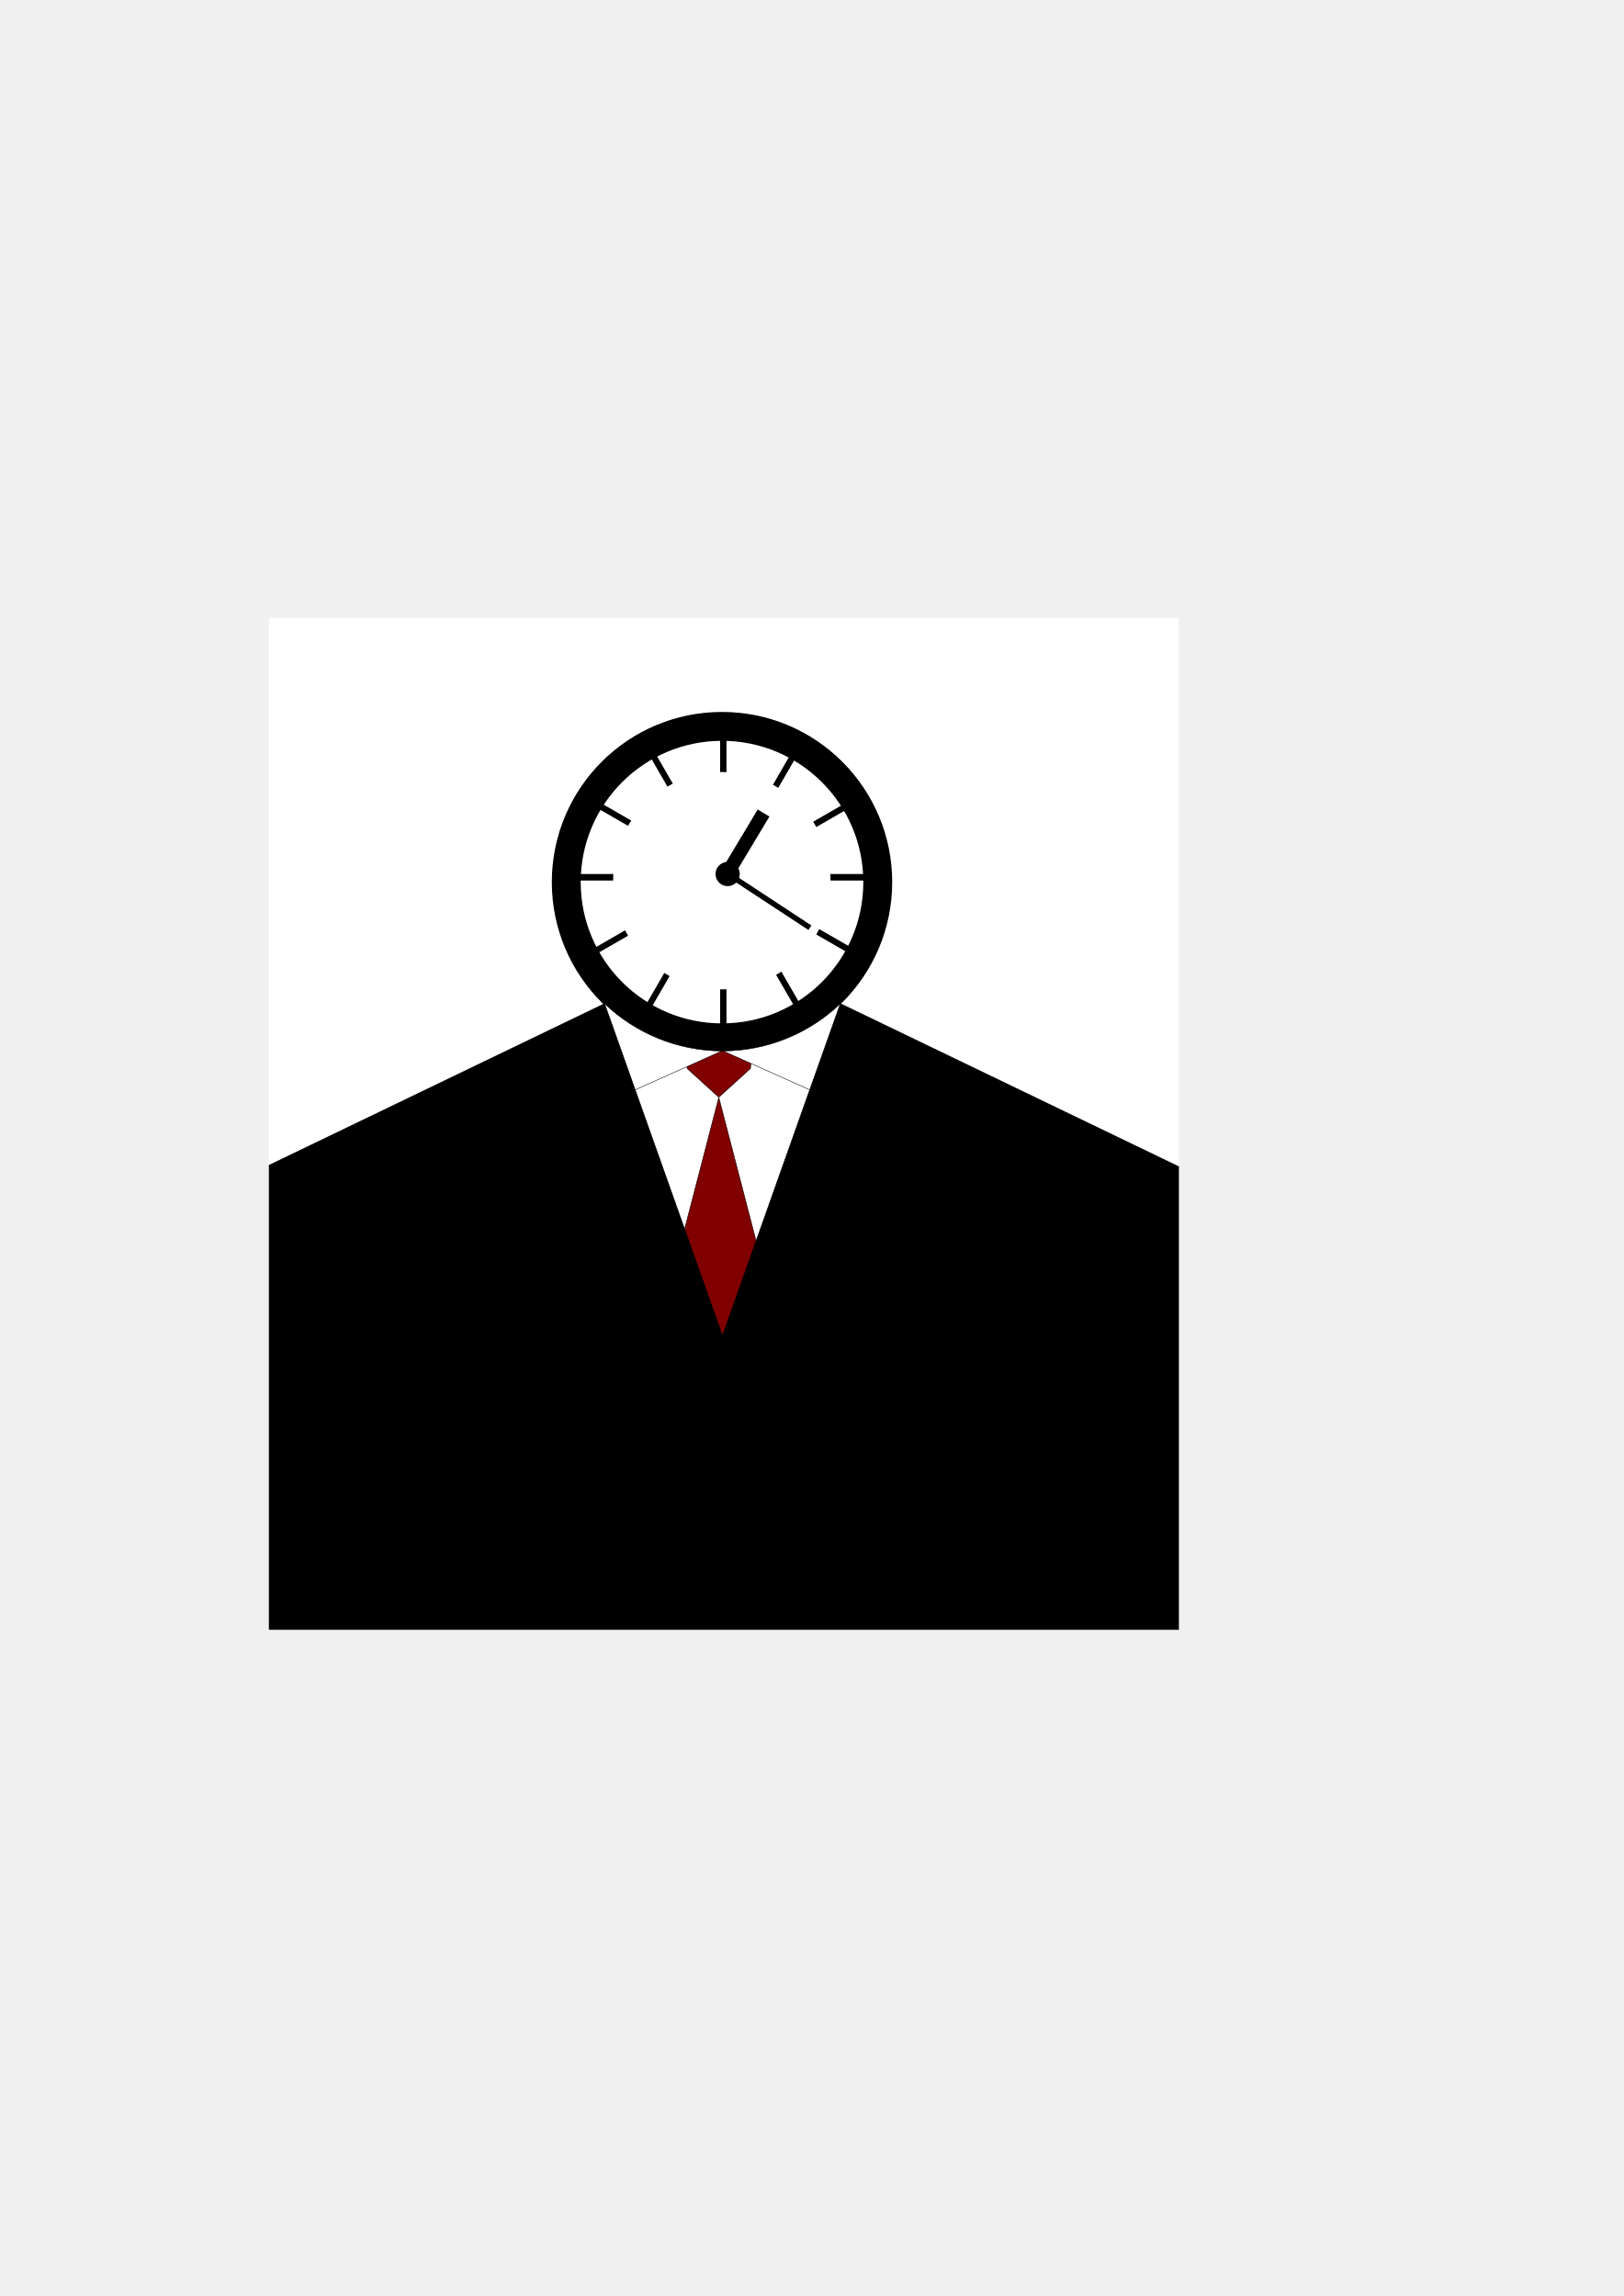
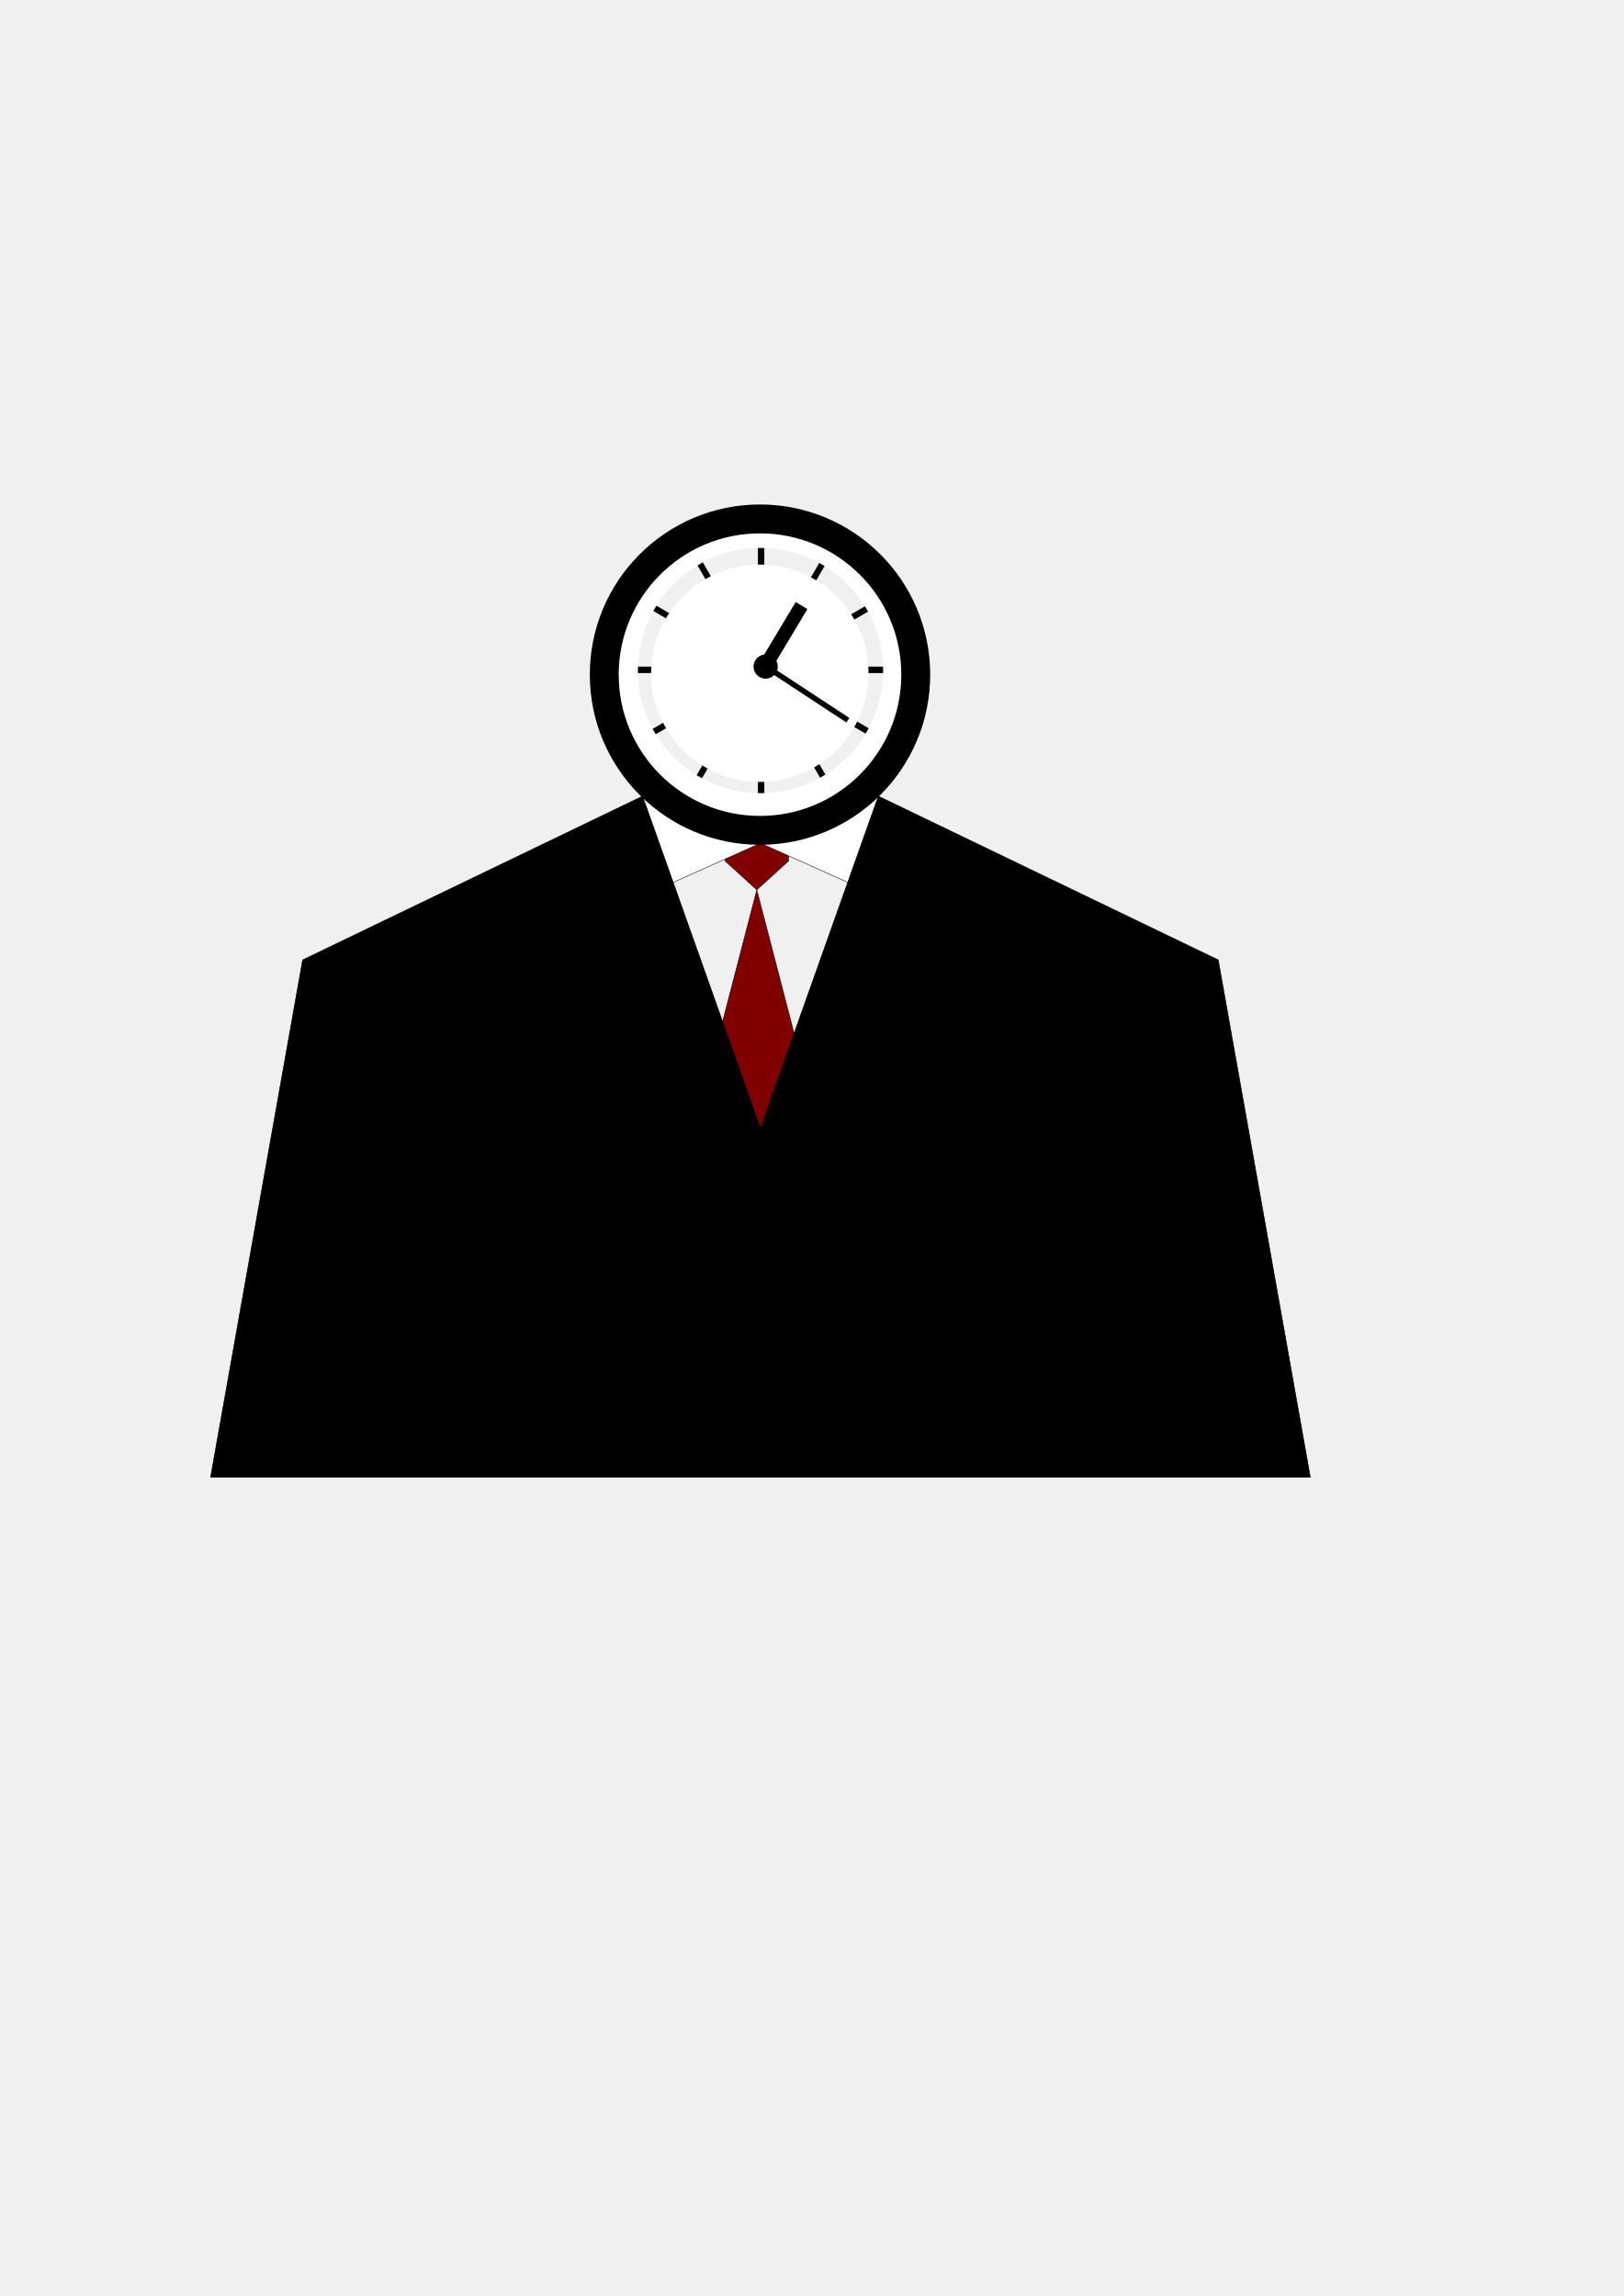
<svg xmlns="http://www.w3.org/2000/svg" width="210mm" height="297mm" viewBox="0 0 210 297" version="1.1" id="svg8">
  <defs id="defs2">
    <clipPath clipPathUnits="userSpaceOnUse" id="clipPath4916">
      <rect style="opacity:1;fill:none;fill-opacity:1;stroke:#000000;stroke-width:2.002;stroke-miterlimit:4;stroke-dasharray:none" id="rect4918" width="506.488" height="563.308" x="-163.286" y="-59.177" />
    </clipPath>
  </defs>
  <g id="layer1">
    <g id="g4804">
-       <g id="g4875" clip-path="url(#clipPath4916)" transform="matrix(0.2323833,0,0,0.2323833,72.71869,93.66981)">
-         <rect transform="scale(-1,1)" y="-238.332" x="-573.502" height="883.604" width="970.678" id="rect4485" style="opacity:1;fill:#ffffff;fill-opacity:1;stroke:#000000;stroke-width:10.095;stroke-miterlimit:4;stroke-dasharray:none" />
-         <g id="g4585" transform="matrix(1.274679,0,0,1.274679,132.5223,-113.4994)">
-           <g transform="matrix(1.342954,0,0,1.342954,-2.063666,-48.55365)" id="g4561">
-             <path style="opacity:1;fill:none;fill-opacity:1;stroke:#000000;stroke-width:9.391;stroke-miterlimit:4;stroke-dasharray:none" d="m 26.697,153.829 a 50.636,50.636 0 0 1 -50.636,50.636 50.636,50.636 0 0 1 -50.636,-50.636 50.636,50.636 0 0 1 50.636,-50.636 50.636,50.636 0 0 1 50.636,50.636 z" id="path4487-3" />
-             <g id="g4530" transform="matrix(1.339729,0,0,1.339729,-55.77425,-77.72377)" style="stroke-width:1.493;stroke-miterlimit:4;stroke-dasharray:none">
-               <path id="path4490" d="M 24.054,134.634 V 209.737" style="fill:none;stroke:#000000;stroke-width:1.493;stroke-linecap:butt;stroke-linejoin:miter;stroke-miterlimit:4;stroke-dasharray:none;stroke-opacity:1" />
-               <path id="path4492" d="M 62.007,171.651 H -15.903" style="fill:none;stroke:#000000;stroke-width:1.493;stroke-linecap:butt;stroke-linejoin:miter;stroke-miterlimit:4;stroke-dasharray:none;stroke-opacity:1" />
-               <path id="path4494" d="m 57.463,152.36 -67.857,39.177" style="fill:none;stroke:#000000;stroke-width:1.493;stroke-linecap:butt;stroke-linejoin:miter;stroke-miterlimit:4;stroke-dasharray:none;stroke-opacity:1" />
-               <path id="path4496" d="M 43.369,138.156 1.118,211.336" style="fill:none;stroke:#000000;stroke-width:1.493;stroke-linecap:butt;stroke-linejoin:miter;stroke-miterlimit:4;stroke-dasharray:none;stroke-opacity:1" />
-               <path id="path4490-3" d="m 24.054,134.634 v 75.103" style="fill:none;stroke:#000000;stroke-width:1.493;stroke-linecap:butt;stroke-linejoin:miter;stroke-miterlimit:4;stroke-dasharray:none;stroke-opacity:1" />
-               <path id="path4492-6" d="M -13.898,171.651 H 64.011" style="fill:none;stroke:#000000;stroke-width:1.493;stroke-linecap:butt;stroke-linejoin:miter;stroke-miterlimit:4;stroke-dasharray:none;stroke-opacity:1" />
-               <path id="path4494-7" d="M -9.354,152.36 58.503,191.537" style="fill:none;stroke:#000000;stroke-width:1.493;stroke-linecap:butt;stroke-linejoin:miter;stroke-miterlimit:4;stroke-dasharray:none;stroke-opacity:1" />
-               <path id="path4496-5" d="m 4.74,138.156 42.251,73.18" style="fill:none;stroke:#000000;stroke-width:1.493;stroke-linecap:butt;stroke-linejoin:miter;stroke-miterlimit:4;stroke-dasharray:none;stroke-opacity:1" />
-             </g>
-             <circle style="opacity:1;fill:#ffffff;fill-opacity:1;stroke:#000000;stroke-width:0;stroke-miterlimit:4;stroke-dasharray:none" id="path4547" cx="-24.001" cy="153.369" r="35.341" />
+       <g id="g5699">
+         <g id="g4530" transform="matrix(0.5329466,0,0,0.5329466,85.62995,-4.842798)" style="stroke-width:1.493;stroke-miterlimit:4;stroke-dasharray:none">
+           <path id="path4490" d="M 24.054,134.634 V 209.737" style="fill:none;stroke:#000000;stroke-width:1.493;stroke-linecap:butt;stroke-linejoin:miter;stroke-miterlimit:4;stroke-dasharray:none;stroke-opacity:1" />
+           <path id="path4492" d="M 62.007,171.651 H -15.903" style="fill:none;stroke:#000000;stroke-width:1.493;stroke-linecap:butt;stroke-linejoin:miter;stroke-miterlimit:4;stroke-dasharray:none;stroke-opacity:1" />
+           <path id="path4494" d="m 57.463,152.36 -67.857,39.177" style="fill:none;stroke:#000000;stroke-width:1.493;stroke-linecap:butt;stroke-linejoin:miter;stroke-miterlimit:4;stroke-dasharray:none;stroke-opacity:1" />
+           <path id="path4496" d="M 43.369,138.156 1.118,211.336" style="fill:none;stroke:#000000;stroke-width:1.493;stroke-linecap:butt;stroke-linejoin:miter;stroke-miterlimit:4;stroke-dasharray:none;stroke-opacity:1" />
+           <path id="path4490-3" d="m 24.054,134.634 v 75.103" style="fill:none;stroke:#000000;stroke-width:1.493;stroke-linecap:butt;stroke-linejoin:miter;stroke-miterlimit:4;stroke-dasharray:none;stroke-opacity:1" />
+           <path id="path4492-6" d="M -13.898,171.651 H 64.011" style="fill:none;stroke:#000000;stroke-width:1.493;stroke-linecap:butt;stroke-linejoin:miter;stroke-miterlimit:4;stroke-dasharray:none;stroke-opacity:1" />
+           <path id="path4494-7" d="M -9.354,152.36 58.503,191.537" style="fill:none;stroke:#000000;stroke-width:1.493;stroke-linecap:butt;stroke-linejoin:miter;stroke-miterlimit:4;stroke-dasharray:none;stroke-opacity:1" />
+           <path id="path4496-5" d="m 4.74,138.156 42.251,73.18" style="fill:none;stroke:#000000;stroke-width:1.493;stroke-linecap:butt;stroke-linejoin:miter;stroke-miterlimit:4;stroke-dasharray:none;stroke-opacity:1" />
+         </g>
+         <circle style="opacity:1;fill:#ffffff;fill-opacity:1;stroke:#000000;stroke-width:0;stroke-miterlimit:4;stroke-dasharray:none" id="path4547" cx="98.269" cy="87.086" r="14.059" />
+         <path style="fill:none;stroke:#000000;stroke-width:1.767;stroke-linecap:butt;stroke-linejoin:miter;stroke-miterlimit:4;stroke-dasharray:none;stroke-opacity:1" d="m 103.67,78.331 -4.534,7.557" id="path4563" />
+         <circle style="opacity:1;fill:#000000;fill-opacity:1;stroke:#000000;stroke-width:0;stroke-miterlimit:4;stroke-dasharray:none" id="path4565" cx="99.024" cy="86.224" r="1.567" />
+         <path style="fill:none;stroke:#000000;stroke-width:0.701;stroke-linecap:butt;stroke-linejoin:miter;stroke-miterlimit:4;stroke-dasharray:none;stroke-opacity:1" d="m 100.031,86.84 9.629,6.326" id="path4567" />
+         <g id="g5611">
+           <path id="path4762" d="m 93.648,109.144 0.133,2.236 4.099,3.727 4.099,-3.727 0.133,-2.236 z m 4.232,5.962 -5.838,22.483 -0.225,20.738 6.064,1.057 6.064,-1.057 -0.225,-20.738 z" style="fill:#800000;stroke:#000000;stroke-width:0.061px;stroke-linecap:butt;stroke-linejoin:miter;stroke-opacity:1" />
+           <g id="g4760" transform="matrix(0.2323833,0,0,0.2323833,77.63238,66.8335)">
+             <path style="fill:#ffffff;stroke:#000000;stroke-width:0.265px;stroke-linecap:butt;stroke-linejoin:miter;stroke-opacity:1" d="m 23.549,155.606 0.263,117.48 10.962,-66.902 53.948,-24.221 A 95.037,94.659 0 0 1 23.549,155.606 Z" id="path4722" />
+             <path style="fill:#ffffff;stroke:#000000;stroke-width:0.265px;stroke-linecap:butt;stroke-linejoin:miter;stroke-opacity:1" d="M 154.775,155.606 154.512,273.086 143.55,206.184 89.603,181.963 A 95.037,94.659 0 0 0 154.775,155.606 Z" id="path4722-2" />
          </g>
-           <path id="path4563" d="m -16.064,127.856 -15.308,25.513" style="fill:none;stroke:#000000;stroke-width:5.965;stroke-linecap:butt;stroke-linejoin:miter;stroke-miterlimit:4;stroke-dasharray:none;stroke-opacity:1" />
-           <circle r="5.292" cy="154.503" cx="-31.75" id="path4565" style="opacity:1;fill:#000000;fill-opacity:1;stroke:#000000;stroke-width:0;stroke-miterlimit:4;stroke-dasharray:none" />
-           <path id="path4567" d="M -28.348,156.582 4.158,177.938" style="fill:none;stroke:#000000;stroke-width:2.365;stroke-linecap:butt;stroke-linejoin:miter;stroke-miterlimit:4;stroke-dasharray:none;stroke-opacity:1" />
+           <path id="path4587" d="m 83.105,102.994 -43.96,21.179 -11.903,66.899 h 71.11 71.11 l -11.903,-66.899 -43.96,-21.179 -15.247,42.96 z" style="fill:#000000;stroke:#000000;stroke-width:0.081px;stroke-linecap:butt;stroke-linejoin:miter;stroke-opacity:1" />
        </g>
-         <path style="fill:#800000;stroke:#000000;stroke-width:1px;stroke-linecap:butt;stroke-linejoin:miter;stroke-opacity:1" d="m 260.482,688.154 2.158,36.365 66.67,60.609 66.67,-60.609 2.156,-36.365 z m 68.828,96.975 -94.955,365.676 -3.666,337.289 98.619,17.191 98.621,-17.191 -3.666,-337.289 z" transform="scale(0.2645833)" id="path4762" />
-         <g id="g4760">
-           <path id="path4722" d="m 23.549,155.606 0.263,117.48 10.962,-66.902 53.948,-24.221 A 95.037,94.659 0 0 1 23.549,155.606 Z" style="fill:#ffffff;stroke:#000000;stroke-width:0.265px;stroke-linecap:butt;stroke-linejoin:miter;stroke-opacity:1" />
-           <path id="path4722-2" d="M 154.775,155.606 154.512,273.086 143.55,206.184 89.603,181.963 A 95.037,94.659 0 0 0 154.775,155.606 Z" style="fill:#ffffff;stroke:#000000;stroke-width:0.265px;stroke-linecap:butt;stroke-linejoin:miter;stroke-opacity:1" />
-         </g>
-         <path style="fill:#000000;stroke:#000000;stroke-width:1.316px;stroke-linecap:butt;stroke-linejoin:miter;stroke-opacity:1" d="M 89.004,588.117 -625.965,932.572 -819.561,2020.627 H 336.99 1493.539 L 1299.943,932.572 584.975,588.117 336.99,1286.822 Z" transform="scale(0.2645833)" id="path4587" />
+         <path style="opacity:1;fill:none;fill-opacity:1;stroke:#ffffff;stroke-width:5.265;stroke-miterlimit:4;stroke-dasharray:none" d="M 116.85,86.74 A 18.489,18.489 0 0 1 98.361,105.229 18.489,18.489 0 0 1 79.872,86.74 18.489,18.489 0 0 1 98.361,68.251 18.489,18.489 0 0 1 116.85,86.74 Z" id="path4487-3-3" />
+         <path style="opacity:1;fill:none;fill-opacity:1;stroke:#000000;stroke-width:3.736;stroke-miterlimit:4;stroke-dasharray:none" d="M 118.437,87.269 A 20.143,20.143 0 0 1 98.294,107.412 20.143,20.143 0 0 1 78.151,87.269 20.143,20.143 0 0 1 98.294,67.126 20.143,20.143 0 0 1 118.437,87.269 Z" id="path4487-3" />
      </g>
    </g>
  </g>
</svg>
